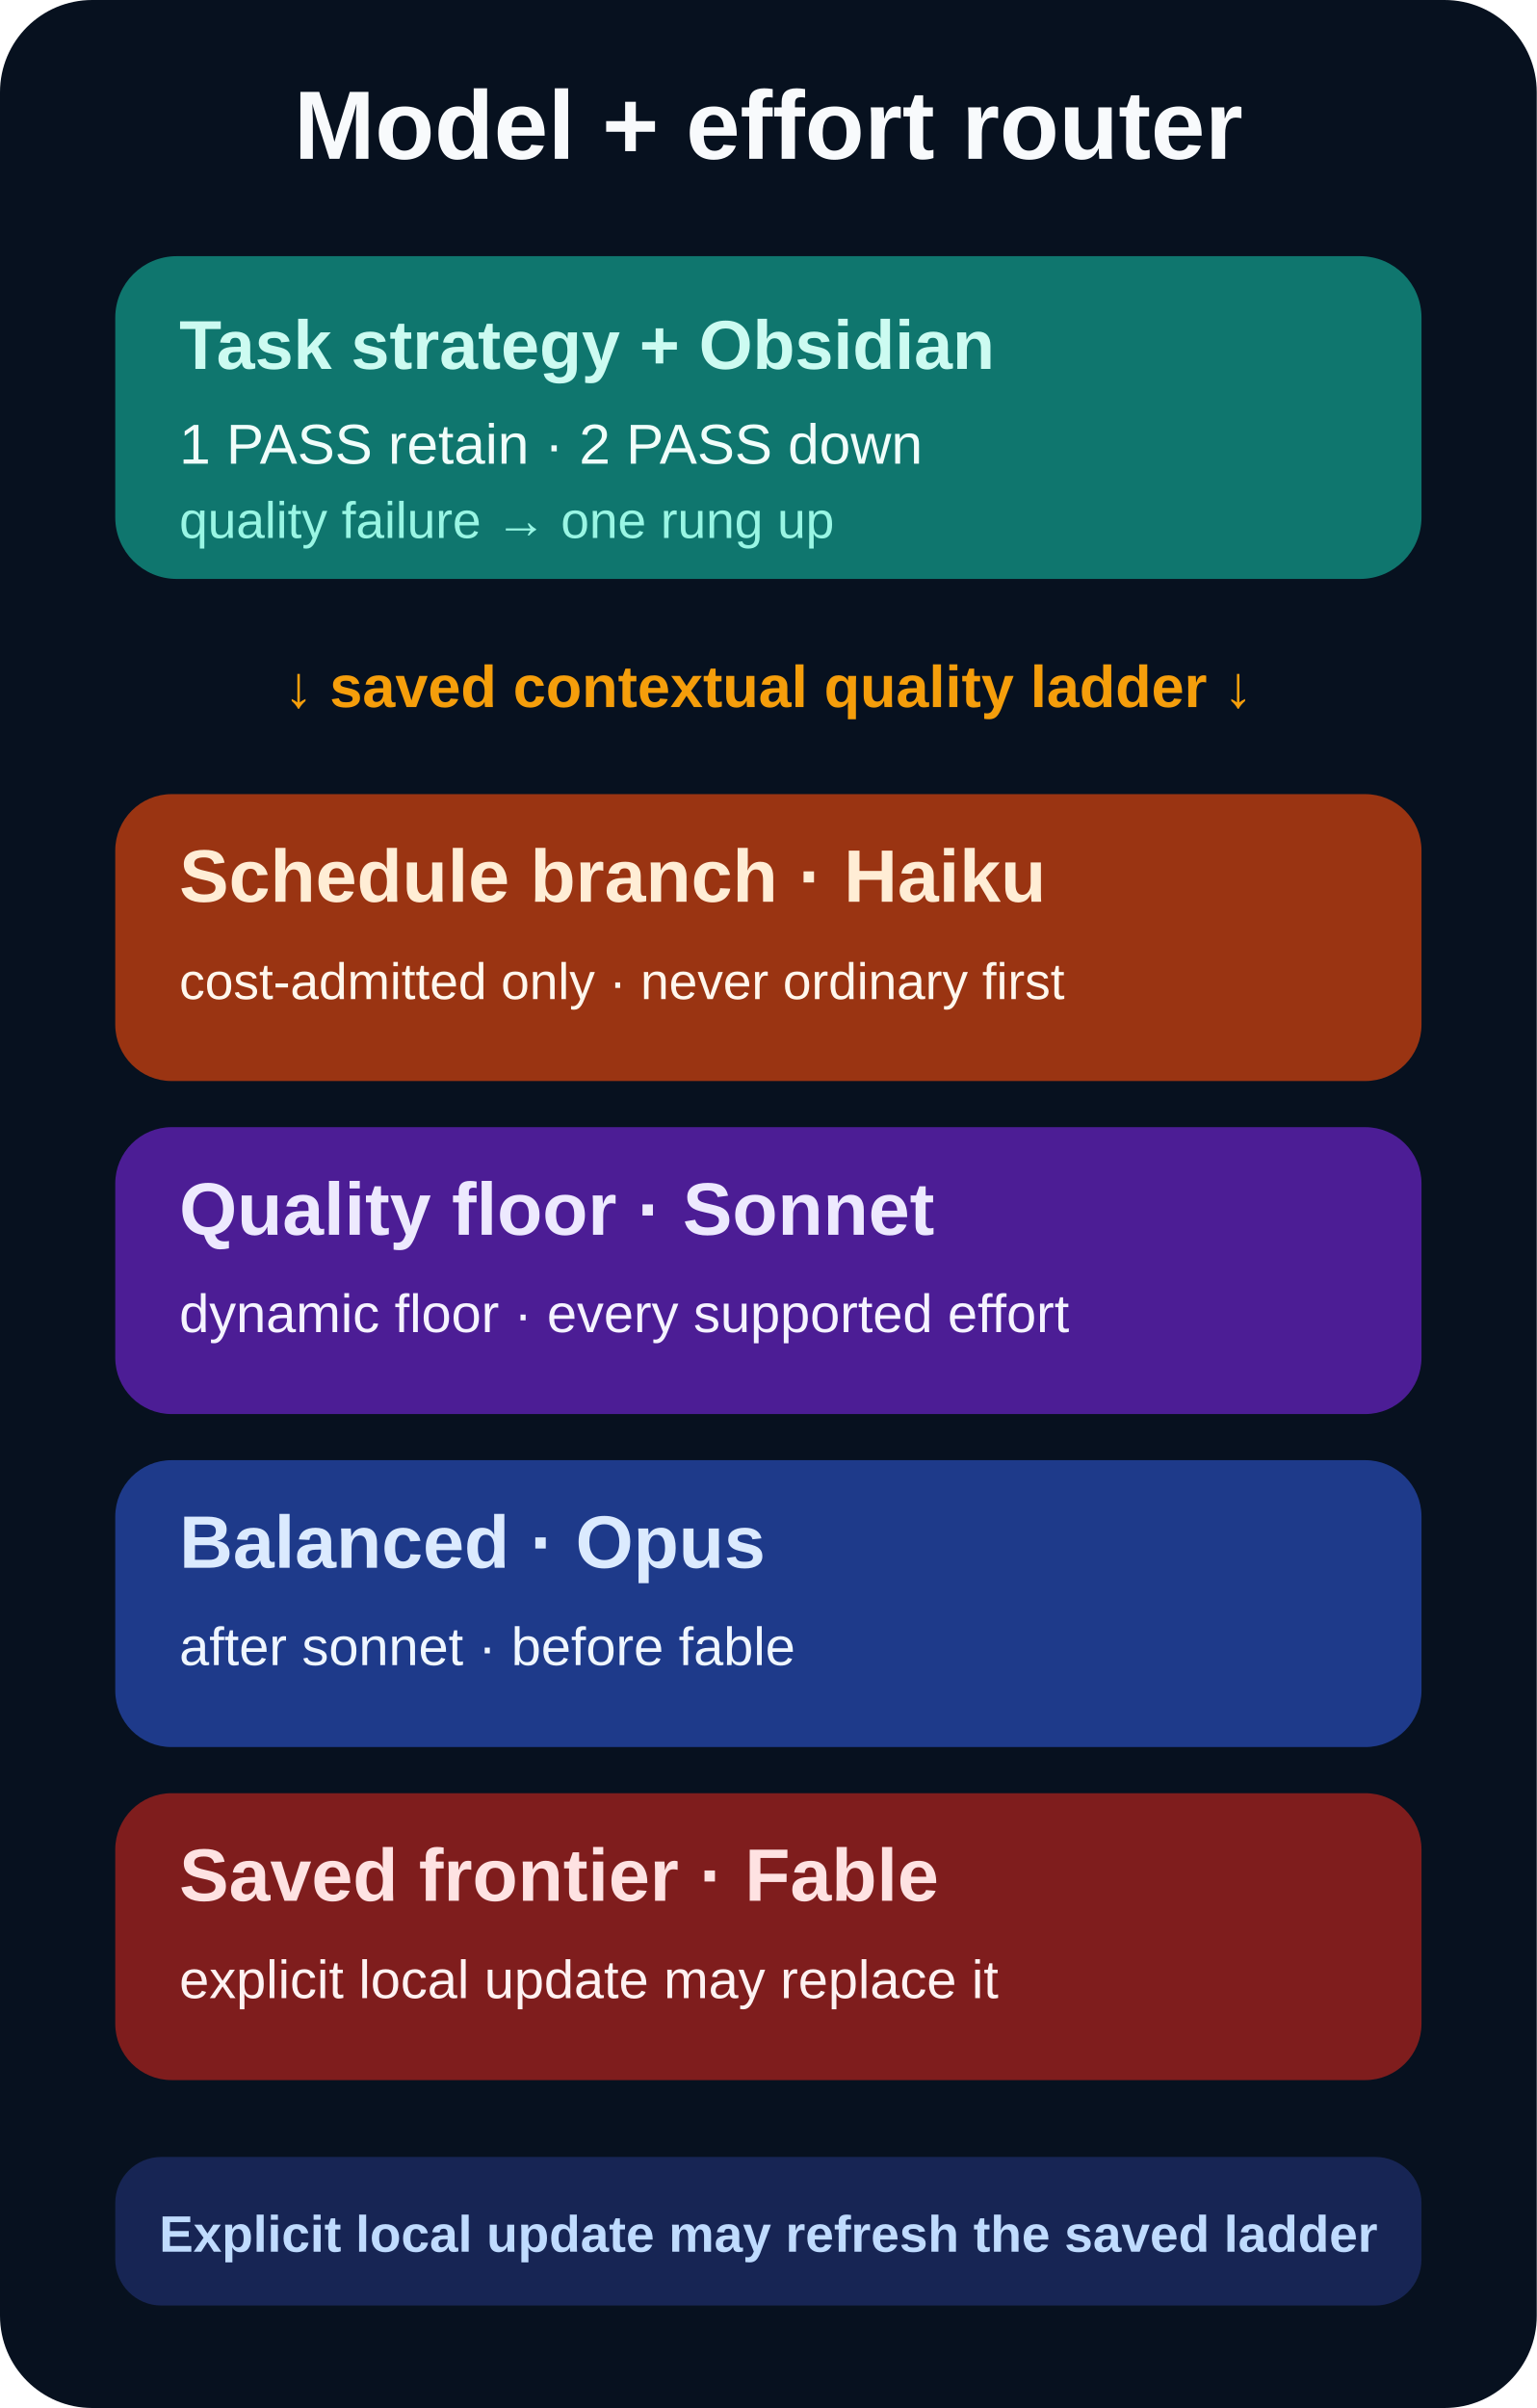
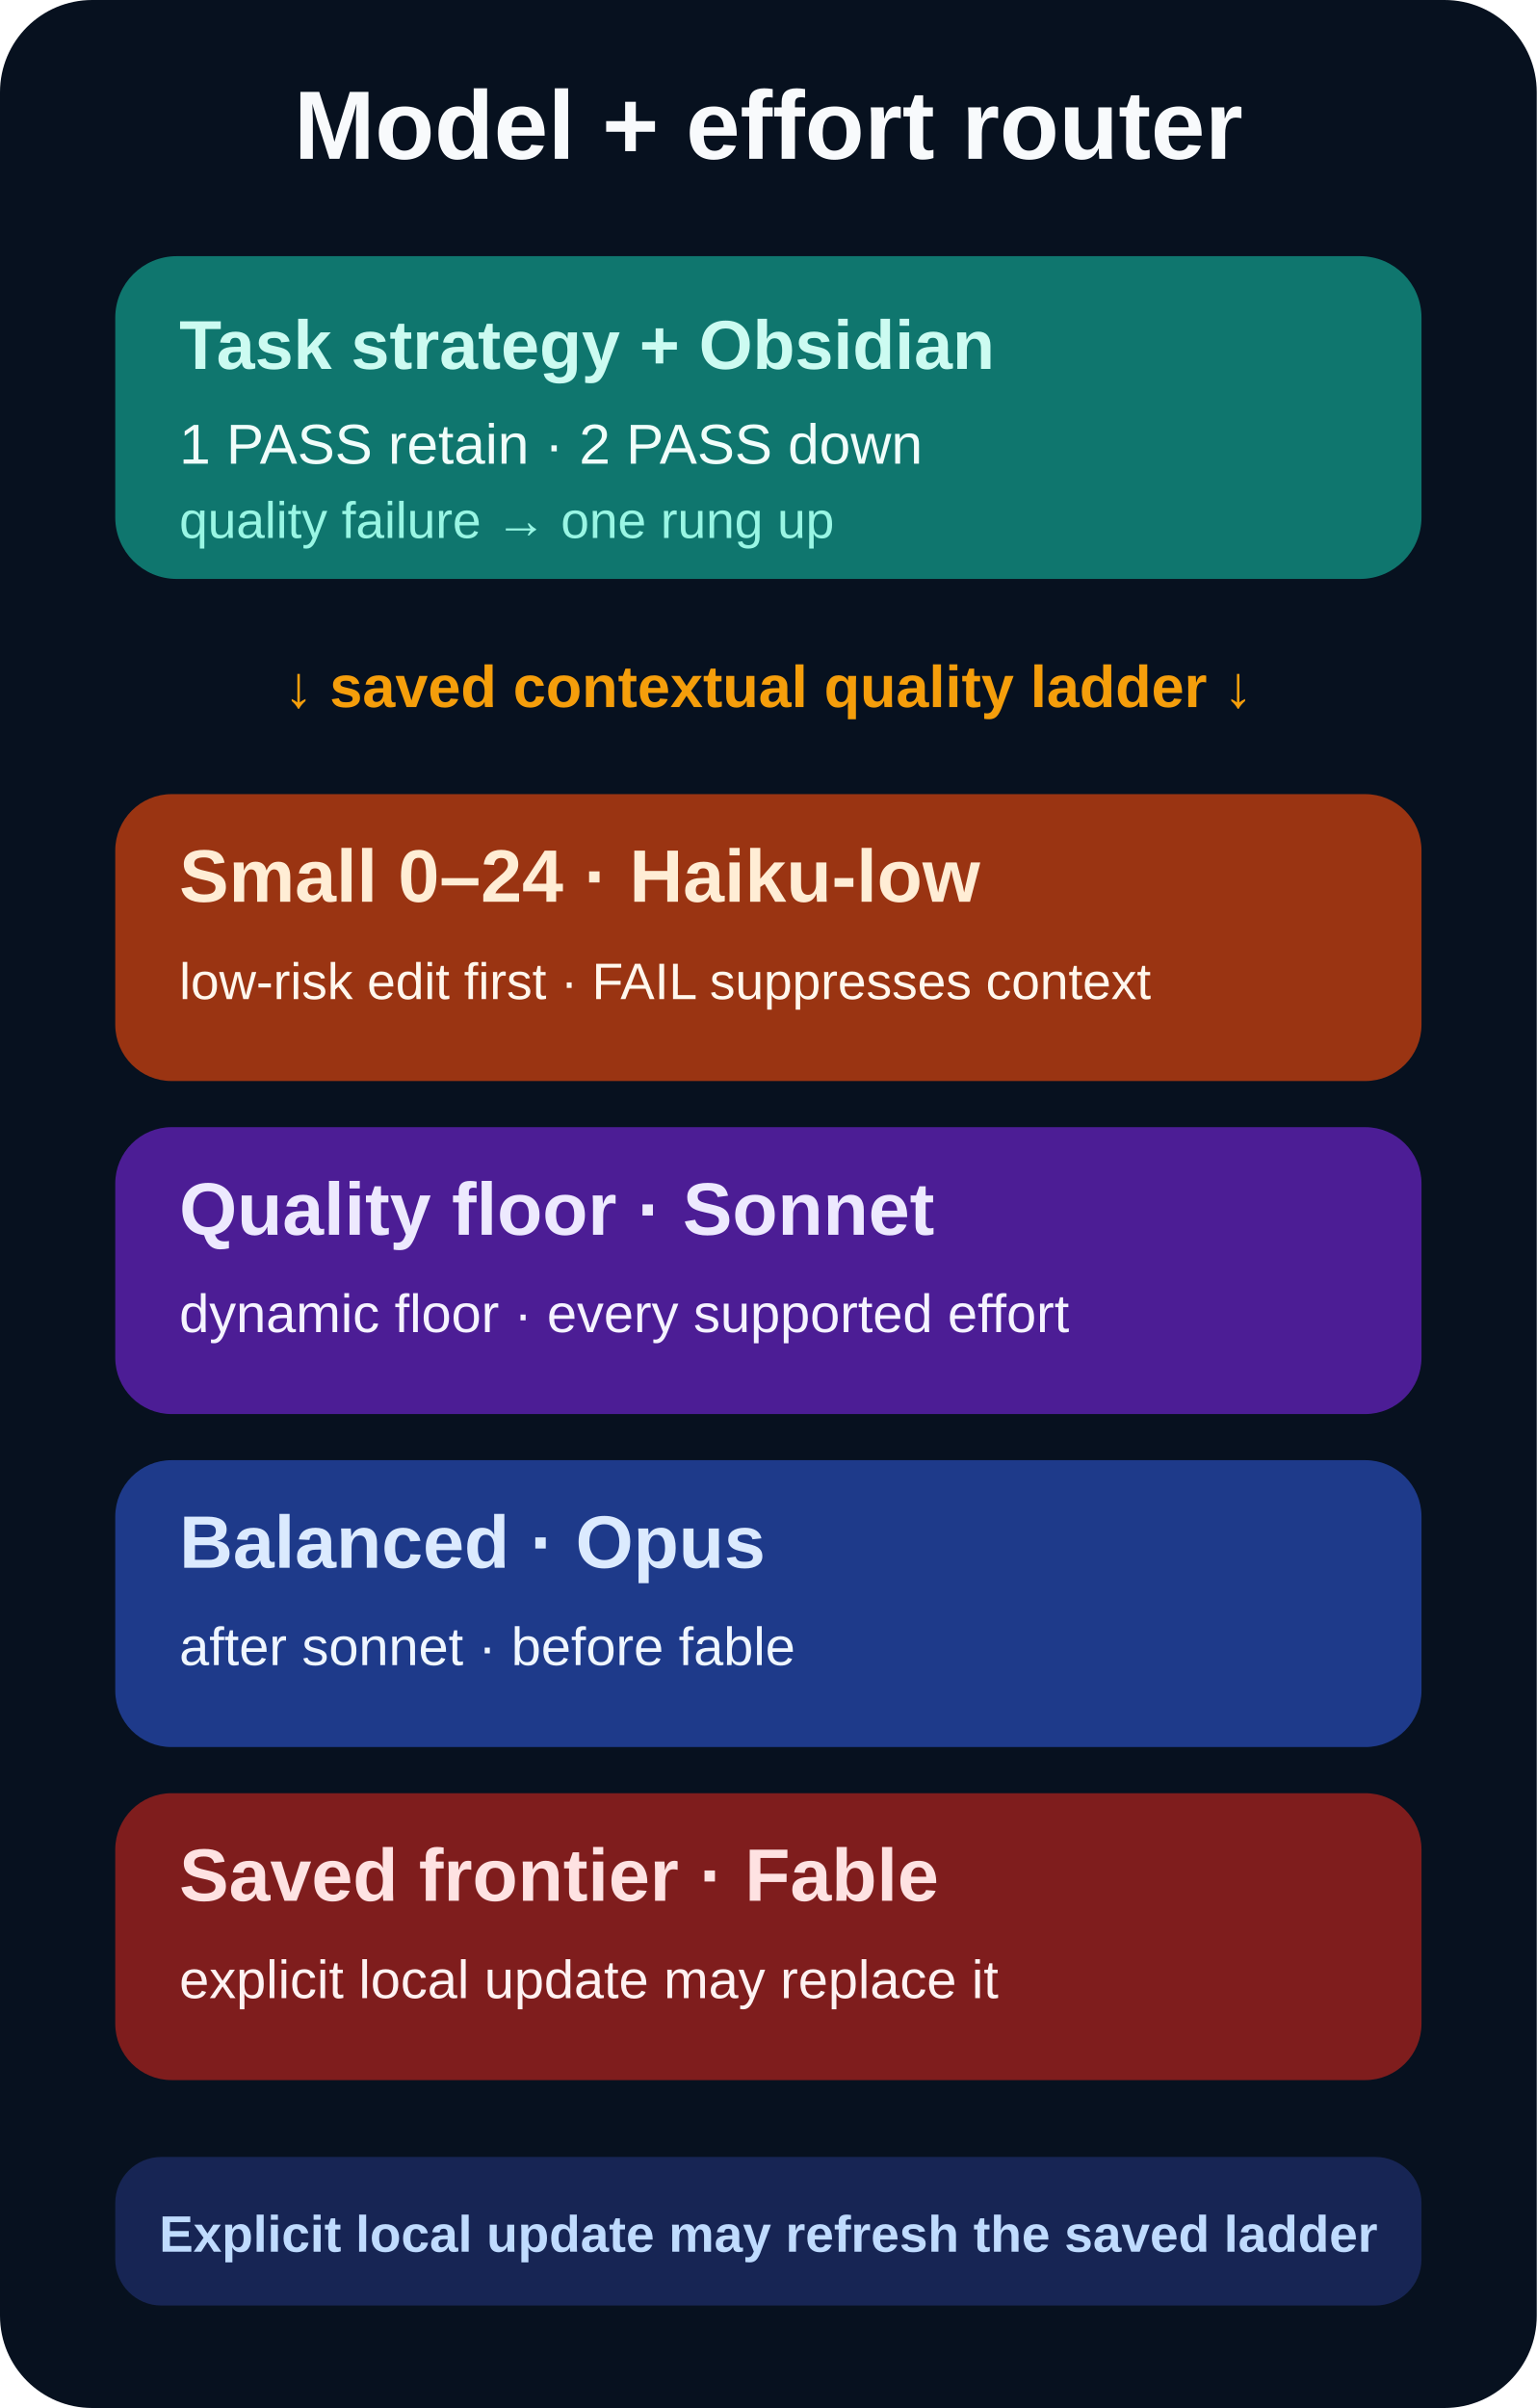
<svg xmlns="http://www.w3.org/2000/svg" role="img" aria-labelledby="title desc" viewBox="0 0 600 940">
  <rect width="600" height="940" rx="36" fill="#07111f" />
  <text x="300" y="62" text-anchor="middle" fill="#f8fafc" font-family="Arial, sans-serif" font-size="38" font-weight="700">Model + effort router</text>
  <g font-family="Arial, sans-serif">
    <rect x="45" y="100" width="510" height="126" rx="24" fill="#0f766e" />
    <text x="70" y="144" fill="#ccfbf1" font-size="27" font-weight="700">Task strategy + Obsidian</text>
    <text x="70" y="181" fill="#f0fdfa" font-size="22">1 PASS retain · 2 PASS down</text>
    <text x="70" y="210" fill="#99f6e4" font-size="20">quality failure → one rung up</text>
    <text x="300" y="276" text-anchor="middle" fill="#f59e0b" font-size="23" font-weight="700">↓ saved contextual quality ladder ↓</text>
    <rect x="45" y="310" width="510" height="112" rx="22" fill="#9a3412" />
-     <text x="70" y="352" fill="#ffedd5" font-size="29" font-weight="700">Schedule branch · Haiku</text>
-     <text x="70" y="390" fill="#fff7ed" font-size="20">cost-admitted only · never ordinary first</text>
+     <text x="70" y="352" fill="#ffedd5" font-size="29" font-weight="700">Small 0–24 · Haiku-low</text>
+     <text x="70" y="390" fill="#fff7ed" font-size="20">low-risk edit first · FAIL suppresses context</text>
    <rect x="45" y="440" width="510" height="112" rx="22" fill="#4c1d95" />
    <text x="70" y="482" fill="#ede9fe" font-size="29" font-weight="700">Quality floor · Sonnet</text>
    <text x="70" y="520" fill="#f5f3ff" font-size="21">dynamic floor · every supported effort</text>
    <rect x="45" y="570" width="510" height="112" rx="22" fill="#1e3a8a" />
    <text x="70" y="612" fill="#dbeafe" font-size="29" font-weight="700">Balanced · Opus</text>
    <text x="70" y="650" fill="#eff6ff" font-size="21">after sonnet · before fable</text>
    <rect x="45" y="700" width="510" height="112" rx="22" fill="#7f1d1d" />
    <text x="70" y="742" fill="#fee2e2" font-size="29" font-weight="700">Saved frontier · Fable</text>
    <text x="70" y="780" fill="#fef2f2" font-size="21">explicit local update may replace it</text>
    <rect x="45" y="842" width="510" height="58" rx="18" fill="#172554" />
    <text x="300" y="879" text-anchor="middle" fill="#bfdbfe" font-size="20" font-weight="700">Explicit local update may refresh the saved ladder</text>
  </g>
</svg>
